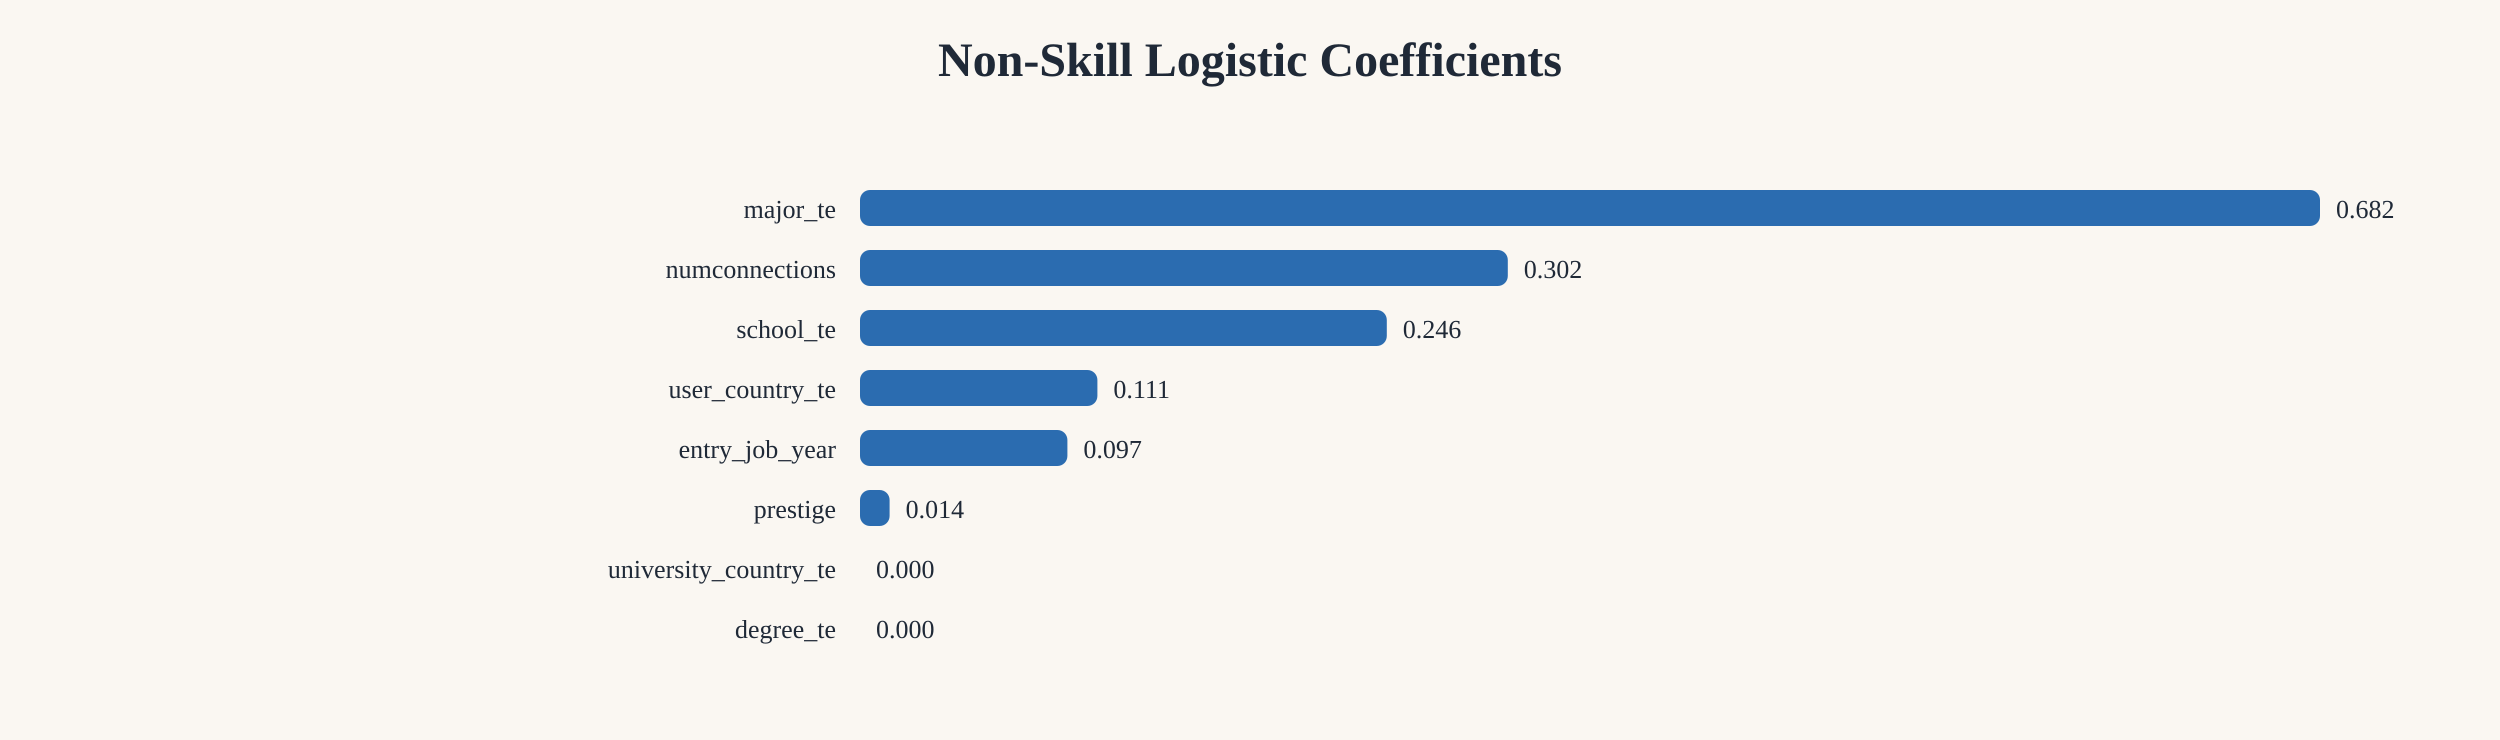
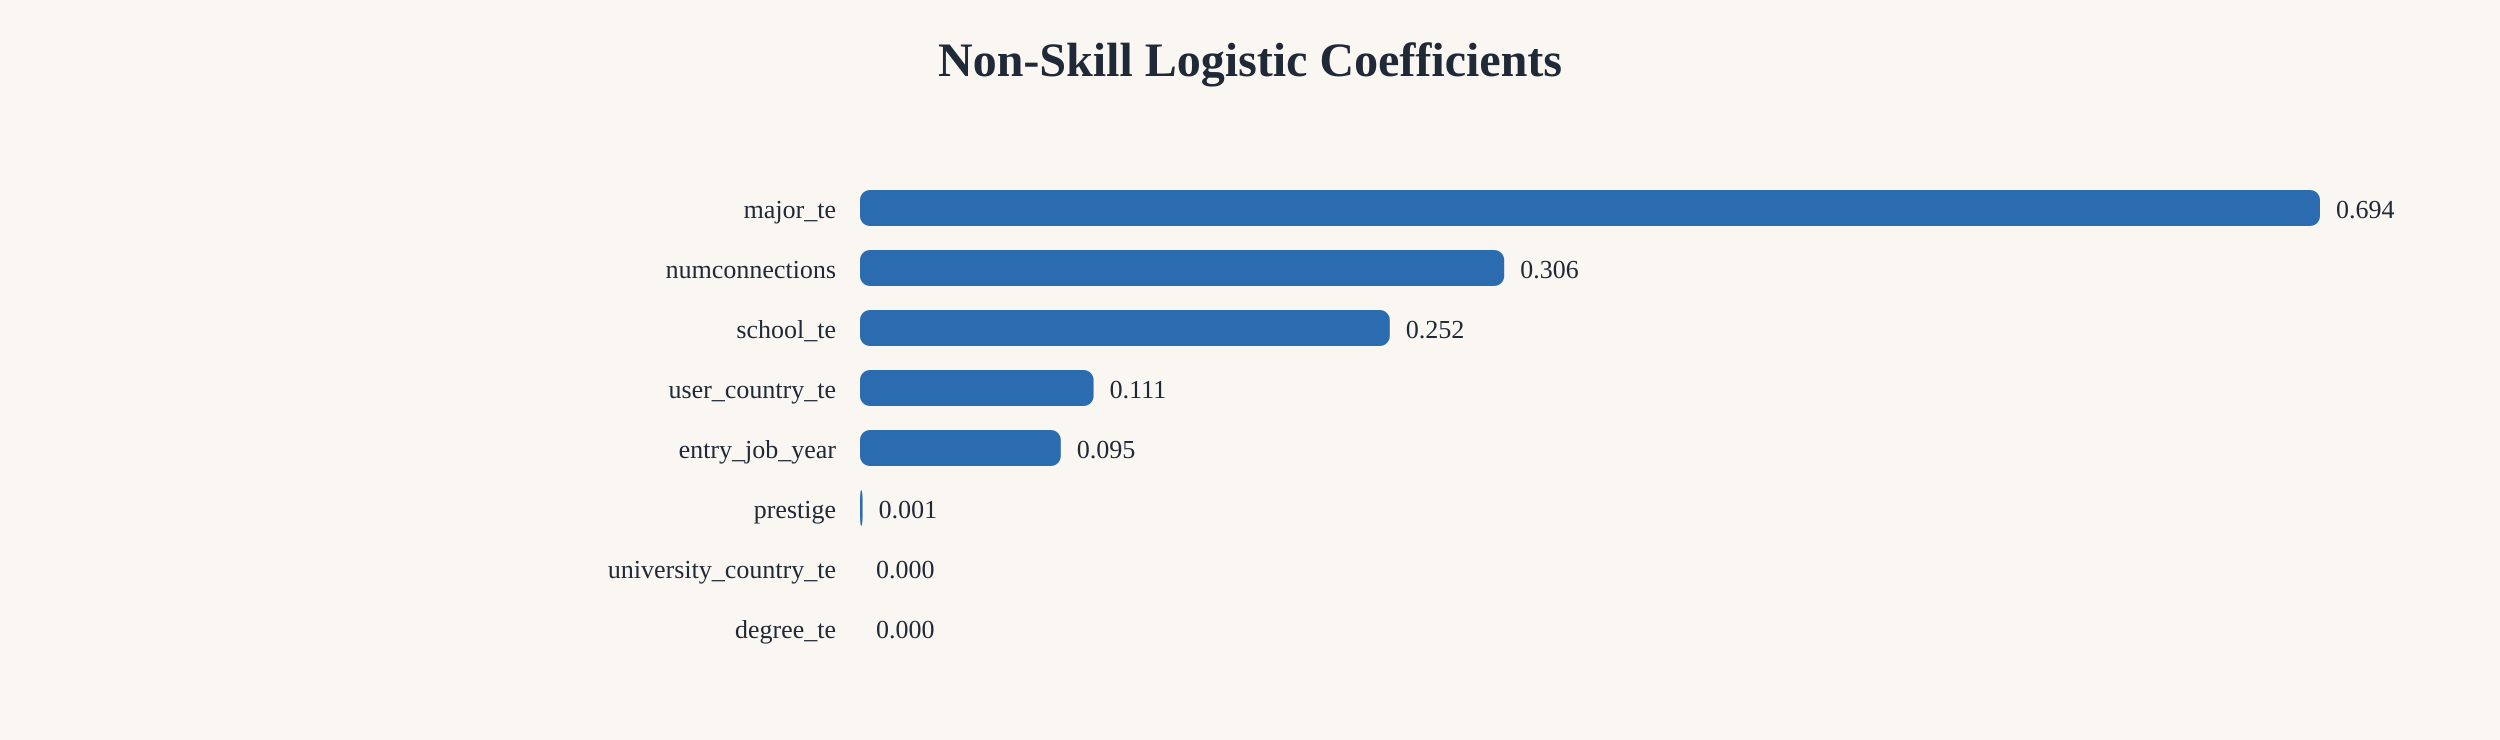
<svg xmlns="http://www.w3.org/2000/svg" width="1250" height="370" viewBox="0 0 1250 370">
  <rect width="1250" height="370" fill="#faf7f2" />
  <text x="625.0" y="38" text-anchor="middle" font-size="24" font-weight="700" fill="#1f2937">Non-Skill Logistic Coefficients</text>
  <text x="418" y="109" text-anchor="end" font-size="13" fill="#1f2937">major_te</text>
  <rect x="430" y="95" width="730.0" height="18" rx="5" fill="#2b6cb0" />
-   <text x="1168.0" y="109" font-size="13" fill="#1f2937">0.682</text>
+   <text x="1168.0" y="109" font-size="13" fill="#1f2937">0.694</text>
  <text x="418" y="139" text-anchor="end" font-size="13" fill="#1f2937">numconnections</text>
-   <rect x="430" y="125" width="323.9" height="18" rx="5" fill="#2b6cb0" />
-   <text x="761.9" y="139" font-size="13" fill="#1f2937">0.302</text>
+   <rect x="430" y="125" width="322.1" height="18" rx="5" fill="#2b6cb0" />
+   <text x="760.1" y="139" font-size="13" fill="#1f2937">0.306</text>
  <text x="418" y="169" text-anchor="end" font-size="13" fill="#1f2937">school_te</text>
-   <rect x="430" y="155" width="263.4" height="18" rx="5" fill="#2b6cb0" />
-   <text x="701.4" y="169" font-size="13" fill="#1f2937">0.246</text>
+   <rect x="430" y="155" width="264.9" height="18" rx="5" fill="#2b6cb0" />
+   <text x="702.9" y="169" font-size="13" fill="#1f2937">0.252</text>
  <text x="418" y="199" text-anchor="end" font-size="13" fill="#1f2937">user_country_te</text>
-   <rect x="430" y="185" width="118.7" height="18" rx="5" fill="#2b6cb0" />
-   <text x="556.7" y="199" font-size="13" fill="#1f2937">0.111</text>
+   <rect x="430" y="185" width="116.8" height="18" rx="5" fill="#2b6cb0" />
+   <text x="554.8" y="199" font-size="13" fill="#1f2937">0.111</text>
  <text x="418" y="229" text-anchor="end" font-size="13" fill="#1f2937">entry_job_year</text>
-   <rect x="430" y="215" width="103.7" height="18" rx="5" fill="#2b6cb0" />
-   <text x="541.7" y="229" font-size="13" fill="#1f2937">0.097</text>
+   <rect x="430" y="215" width="100.4" height="18" rx="5" fill="#2b6cb0" />
+   <text x="538.4" y="229" font-size="13" fill="#1f2937">0.095</text>
  <text x="418" y="259" text-anchor="end" font-size="13" fill="#1f2937">prestige</text>
-   <rect x="430" y="245" width="14.8" height="18" rx="5" fill="#2b6cb0" />
-   <text x="452.8" y="259" font-size="13" fill="#1f2937">0.014</text>
+   <rect x="430" y="245" width="1.3" height="18" rx="5" fill="#2b6cb0" />
+   <text x="439.3" y="259" font-size="13" fill="#1f2937">0.001</text>
  <text x="418" y="289" text-anchor="end" font-size="13" fill="#1f2937">university_country_te</text>
  <rect x="430" y="275" width="0.0" height="18" rx="5" fill="#2b6cb0" />
  <text x="438.0" y="289" font-size="13" fill="#1f2937">0.000</text>
  <text x="418" y="319" text-anchor="end" font-size="13" fill="#1f2937">degree_te</text>
  <rect x="430" y="305" width="0.0" height="18" rx="5" fill="#2b6cb0" />
  <text x="438.0" y="319" font-size="13" fill="#1f2937">0.000</text>
</svg>
